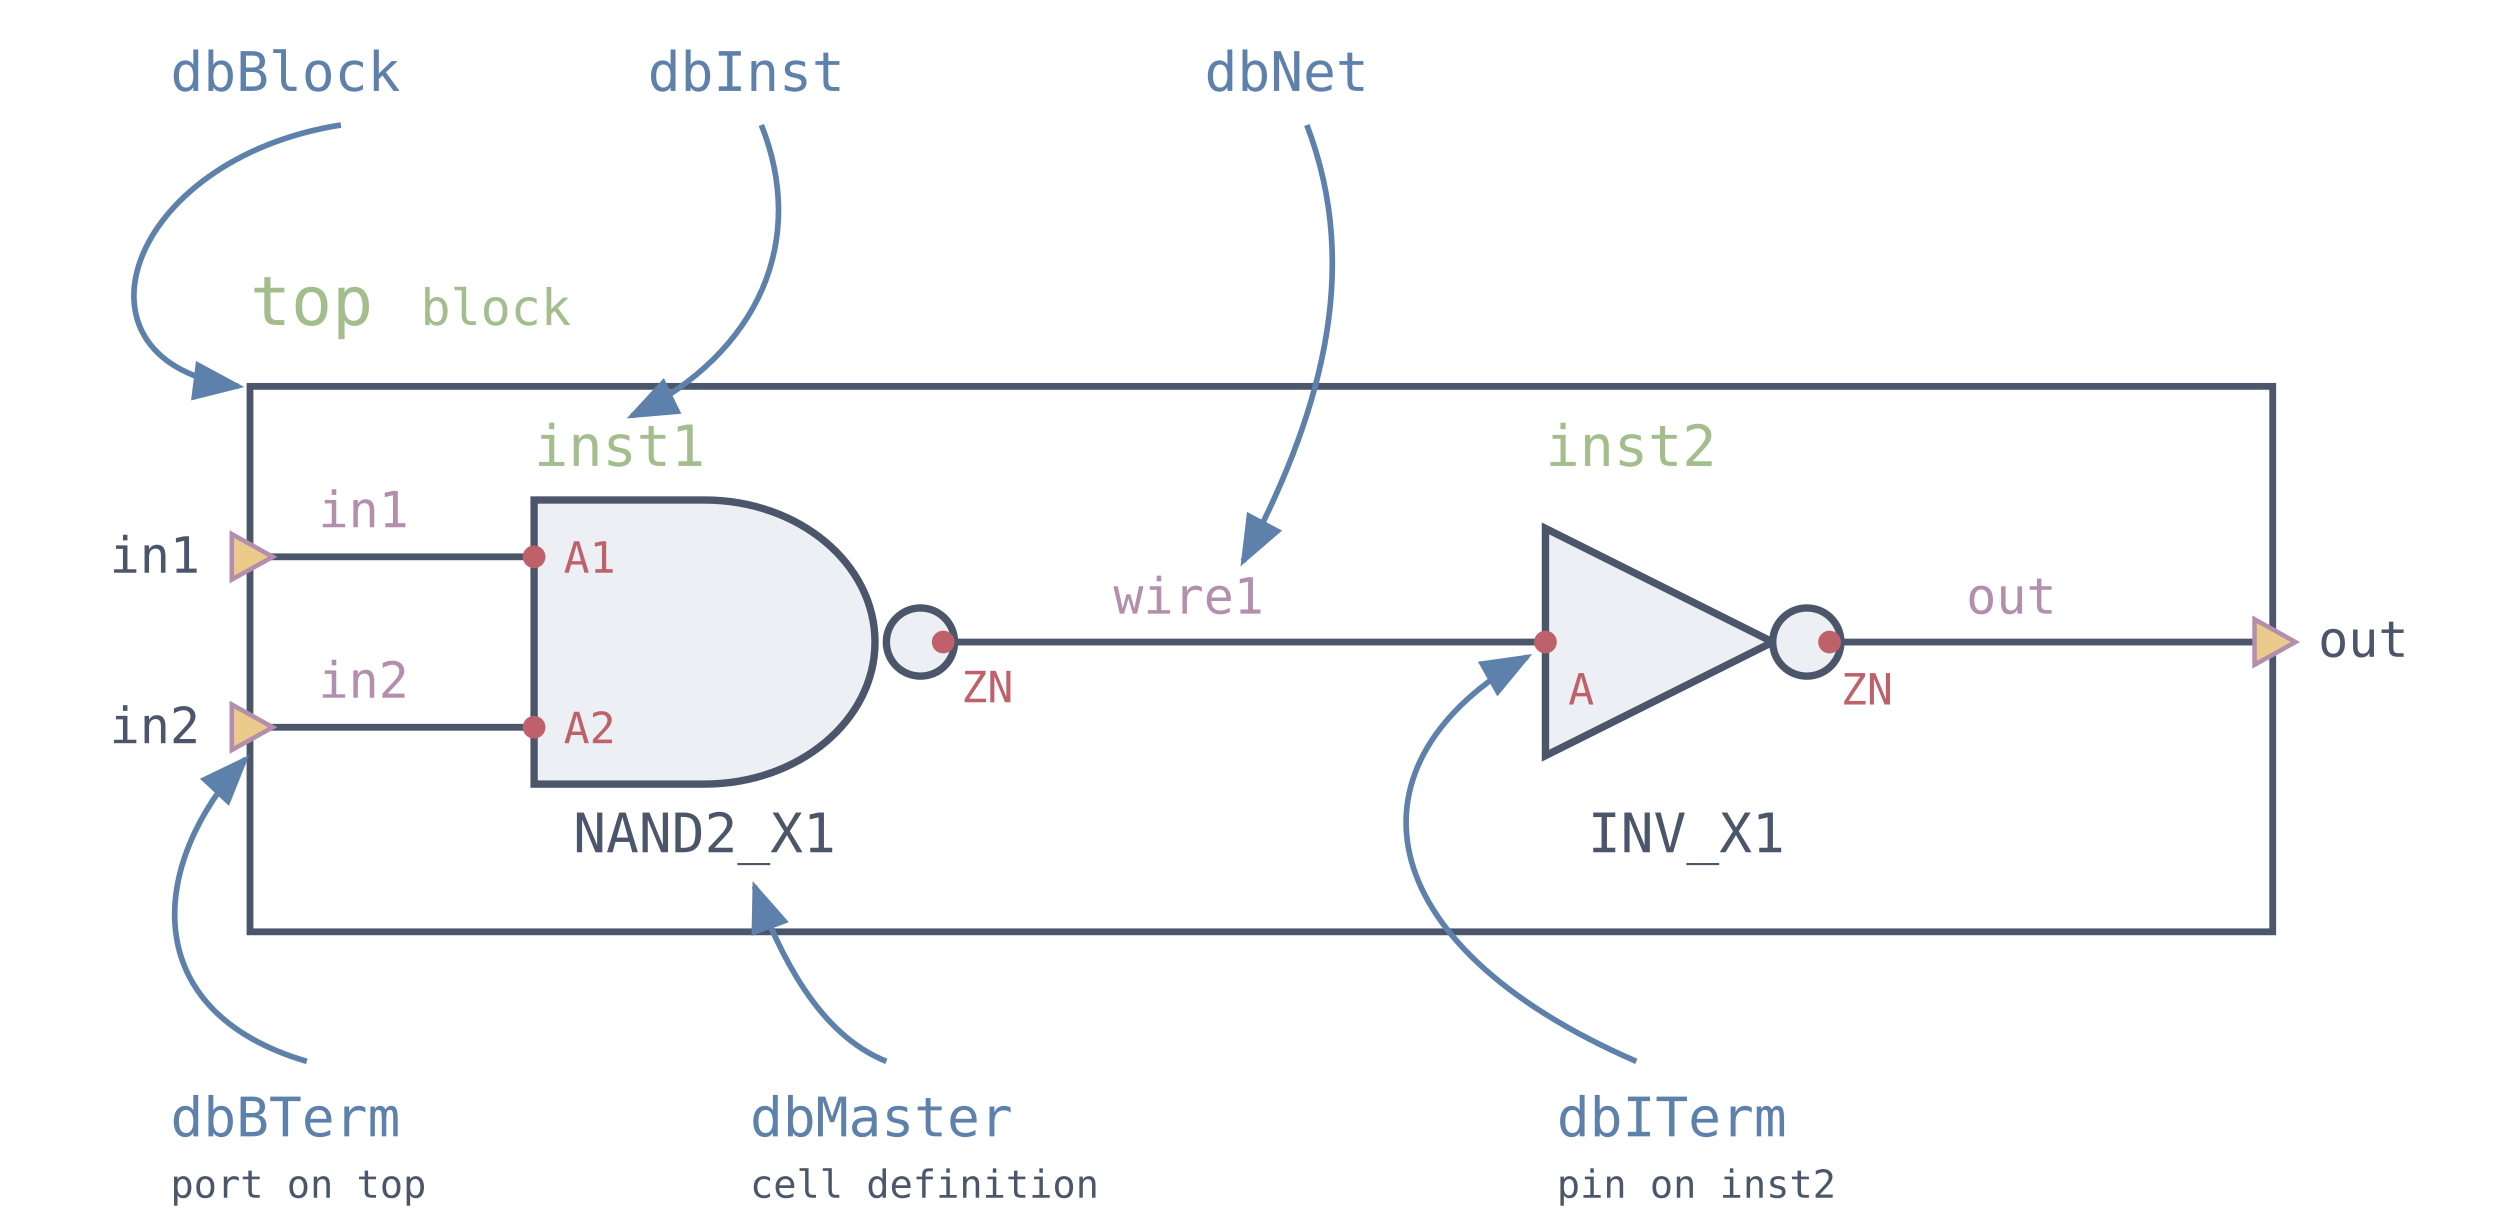
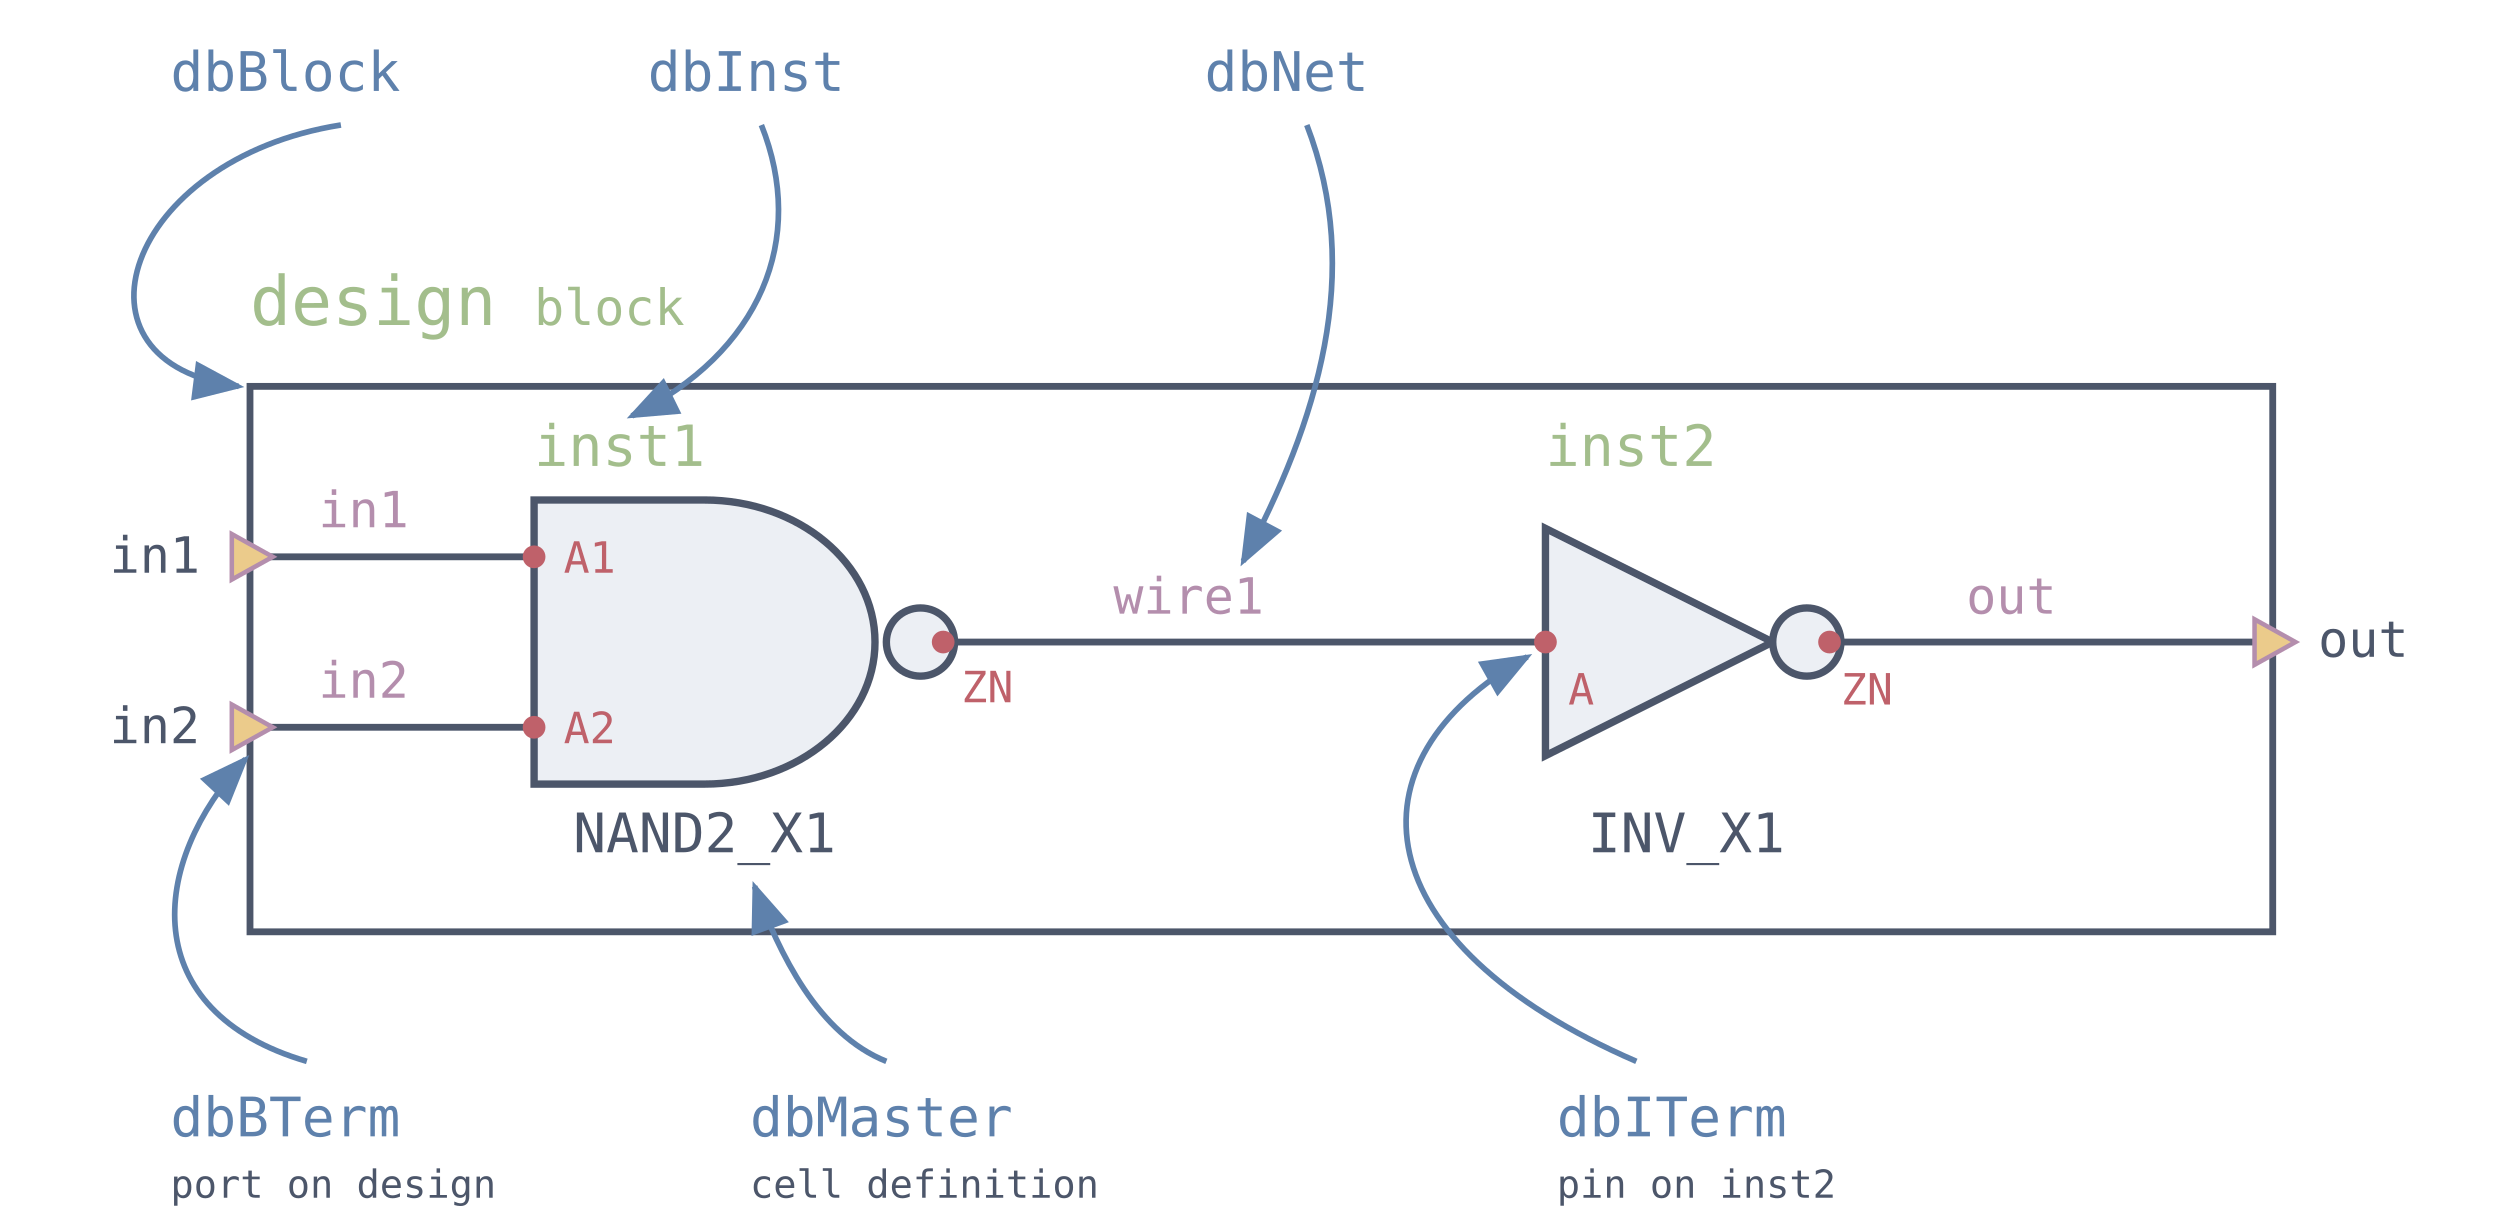
<svg xmlns="http://www.w3.org/2000/svg" width="1100" height="540" viewBox="0 -65 1100 540">
  <style>text{font-family:monospace} .wire{stroke:#4C566A;stroke-width:3;fill:none}</style>
  <rect x="110" y="105" width="890" height="240" fill="none" stroke="#4C566A" stroke-width="3" />
-   <text x="110" y="78" fill="#A3BE8C" font-size="30" text-anchor="start">top</text>
-   <text x="185" y="78" fill="#A3BE8C" font-size="22" text-anchor="start">block</text>
+   <text x="110" y="78" fill="#A3BE8C" font-size="30" text-anchor="start">design</text>
+   <text x="235" y="78" fill="#A3BE8C" font-size="22" text-anchor="start">block</text>
  <path class="wire" d="M110 180 H235 M110 255 H235 M415 217.5 H680 M805 217.5 H1000" />
  <g id="inst1" transform="translate(235,155) scale(5)" stroke="#4C566A" stroke-width="0.65" fill="#ECEFF4">
    <path d="M0,0 L0,25 L15,25 A15 12.5 0 0 0 15,0 Z" class="cell_inst1" />
    <circle cx="34" cy="12.5" r="3" class="cell_inst1" />
  </g>
  <g id="inst2" transform="translate(680,167.5) scale(5)" stroke="#4C566A" stroke-width="0.65" fill="#ECEFF4">
    <path d="M0,0 L0,20 L20,10 Z" class="cell_inst2" />
    <circle cx="23" cy="10" r="3" class="cell_inst2" />
  </g>
  <path d="M102 170 L120 180 L102 190 Z" fill="#EBCB8B" stroke="#B48EAD" stroke-width="2" />
  <path d="M102 245 L120 255 L102 265 Z" fill="#EBCB8B" stroke="#B48EAD" stroke-width="2" />
  <path d="M992 207.5 L1010 217.5 L992 227.5 Z" fill="#EBCB8B" stroke="#B48EAD" stroke-width="2" />
  <circle cx="235" cy="180" r="5" fill="#BF616A" />
  <circle cx="235" cy="255" r="5" fill="#BF616A" />
  <circle cx="415" cy="217.5" r="5" fill="#BF616A" />
  <circle cx="680" cy="217.5" r="5" fill="#BF616A" />
  <circle cx="805" cy="217.5" r="5" fill="#BF616A" />
  <text x="235" y="140" fill="#A3BE8C" font-size="25" text-anchor="start">inst1</text>
  <text x="680" y="140" fill="#A3BE8C" font-size="25" text-anchor="start">inst2</text>
  <text x="248" y="187" fill="#BF616A" font-size="19" text-anchor="start">A1</text>
  <text x="248" y="262" fill="#BF616A" font-size="19" text-anchor="start">A2</text>
  <text x="423" y="244" fill="#BF616A" font-size="19" text-anchor="start">ZN</text>
  <text x="690" y="245" fill="#BF616A" font-size="19" text-anchor="start">A</text>
  <text x="810" y="245" fill="#BF616A" font-size="19" text-anchor="start">ZN</text>
  <text x="160" y="167" fill="#B48EAD" font-size="22" text-anchor="middle">in1</text>
  <text x="160" y="242" fill="#B48EAD" font-size="22" text-anchor="middle">in2</text>
  <text x="523" y="205" fill="#B48EAD" font-size="22" text-anchor="middle">wire1</text>
  <text x="885" y="205" fill="#B48EAD" font-size="22" text-anchor="middle">out</text>
  <text x="88" y="187" fill="#4C566A" font-size="22" text-anchor="end">in1</text>
  <text x="88" y="262" fill="#4C566A" font-size="22" text-anchor="end">in2</text>
  <text x="1020" y="224" fill="#4C566A" font-size="22" text-anchor="start">out</text>
  <text x="310" y="310" fill="#4C566A" font-size="24" text-anchor="middle">NAND2_X1</text>
  <text x="742" y="310" fill="#4C566A" font-size="24" text-anchor="middle">INV_X1</text>
  <defs>
    <marker id="arrow" markerWidth="9" markerHeight="7" refX="8" refY="3.5" orient="auto">
      <path d="M0 0 L9 3.5 L0 7 Z" fill="#5E81AC" />
    </marker>
  </defs>
  <g fill="none" stroke="#5E81AC" stroke-width="2.5" marker-end="url(#arrow)">
    <path d="M150 -10 C55 5 25 95 105 105" />
    <path d="M335 -10 C355 40 335 90 278 118" />
    <path d="M575 -10 C600 55 580 120 547 182" />
    <path d="M135 402 C60 380 65 315 108 269" />
    <path d="M390 402 C360 390 343 355 332 325" />
    <path d="M720 402 C600 350 590 270 672 224" />
  </g>
  <g fill="#5E81AC" font-size="24">
    <text x="75" y="-25">dbBlock</text>
    <text x="285" y="-25">dbInst</text>
    <text x="530" y="-25">dbNet</text>
    <text x="75" y="435">dbBTerm</text>
    <text x="330" y="435">dbMaster</text>
    <text x="685" y="435">dbITerm</text>
  </g>
  <g fill="#4C566A" font-size="17">
-     <text x="75" y="462">port on top</text>
+     <text x="75" y="462">port on design</text>
    <text x="330" y="462">cell definition</text>
    <text x="685" y="462">pin on inst2</text>
  </g>
</svg>
